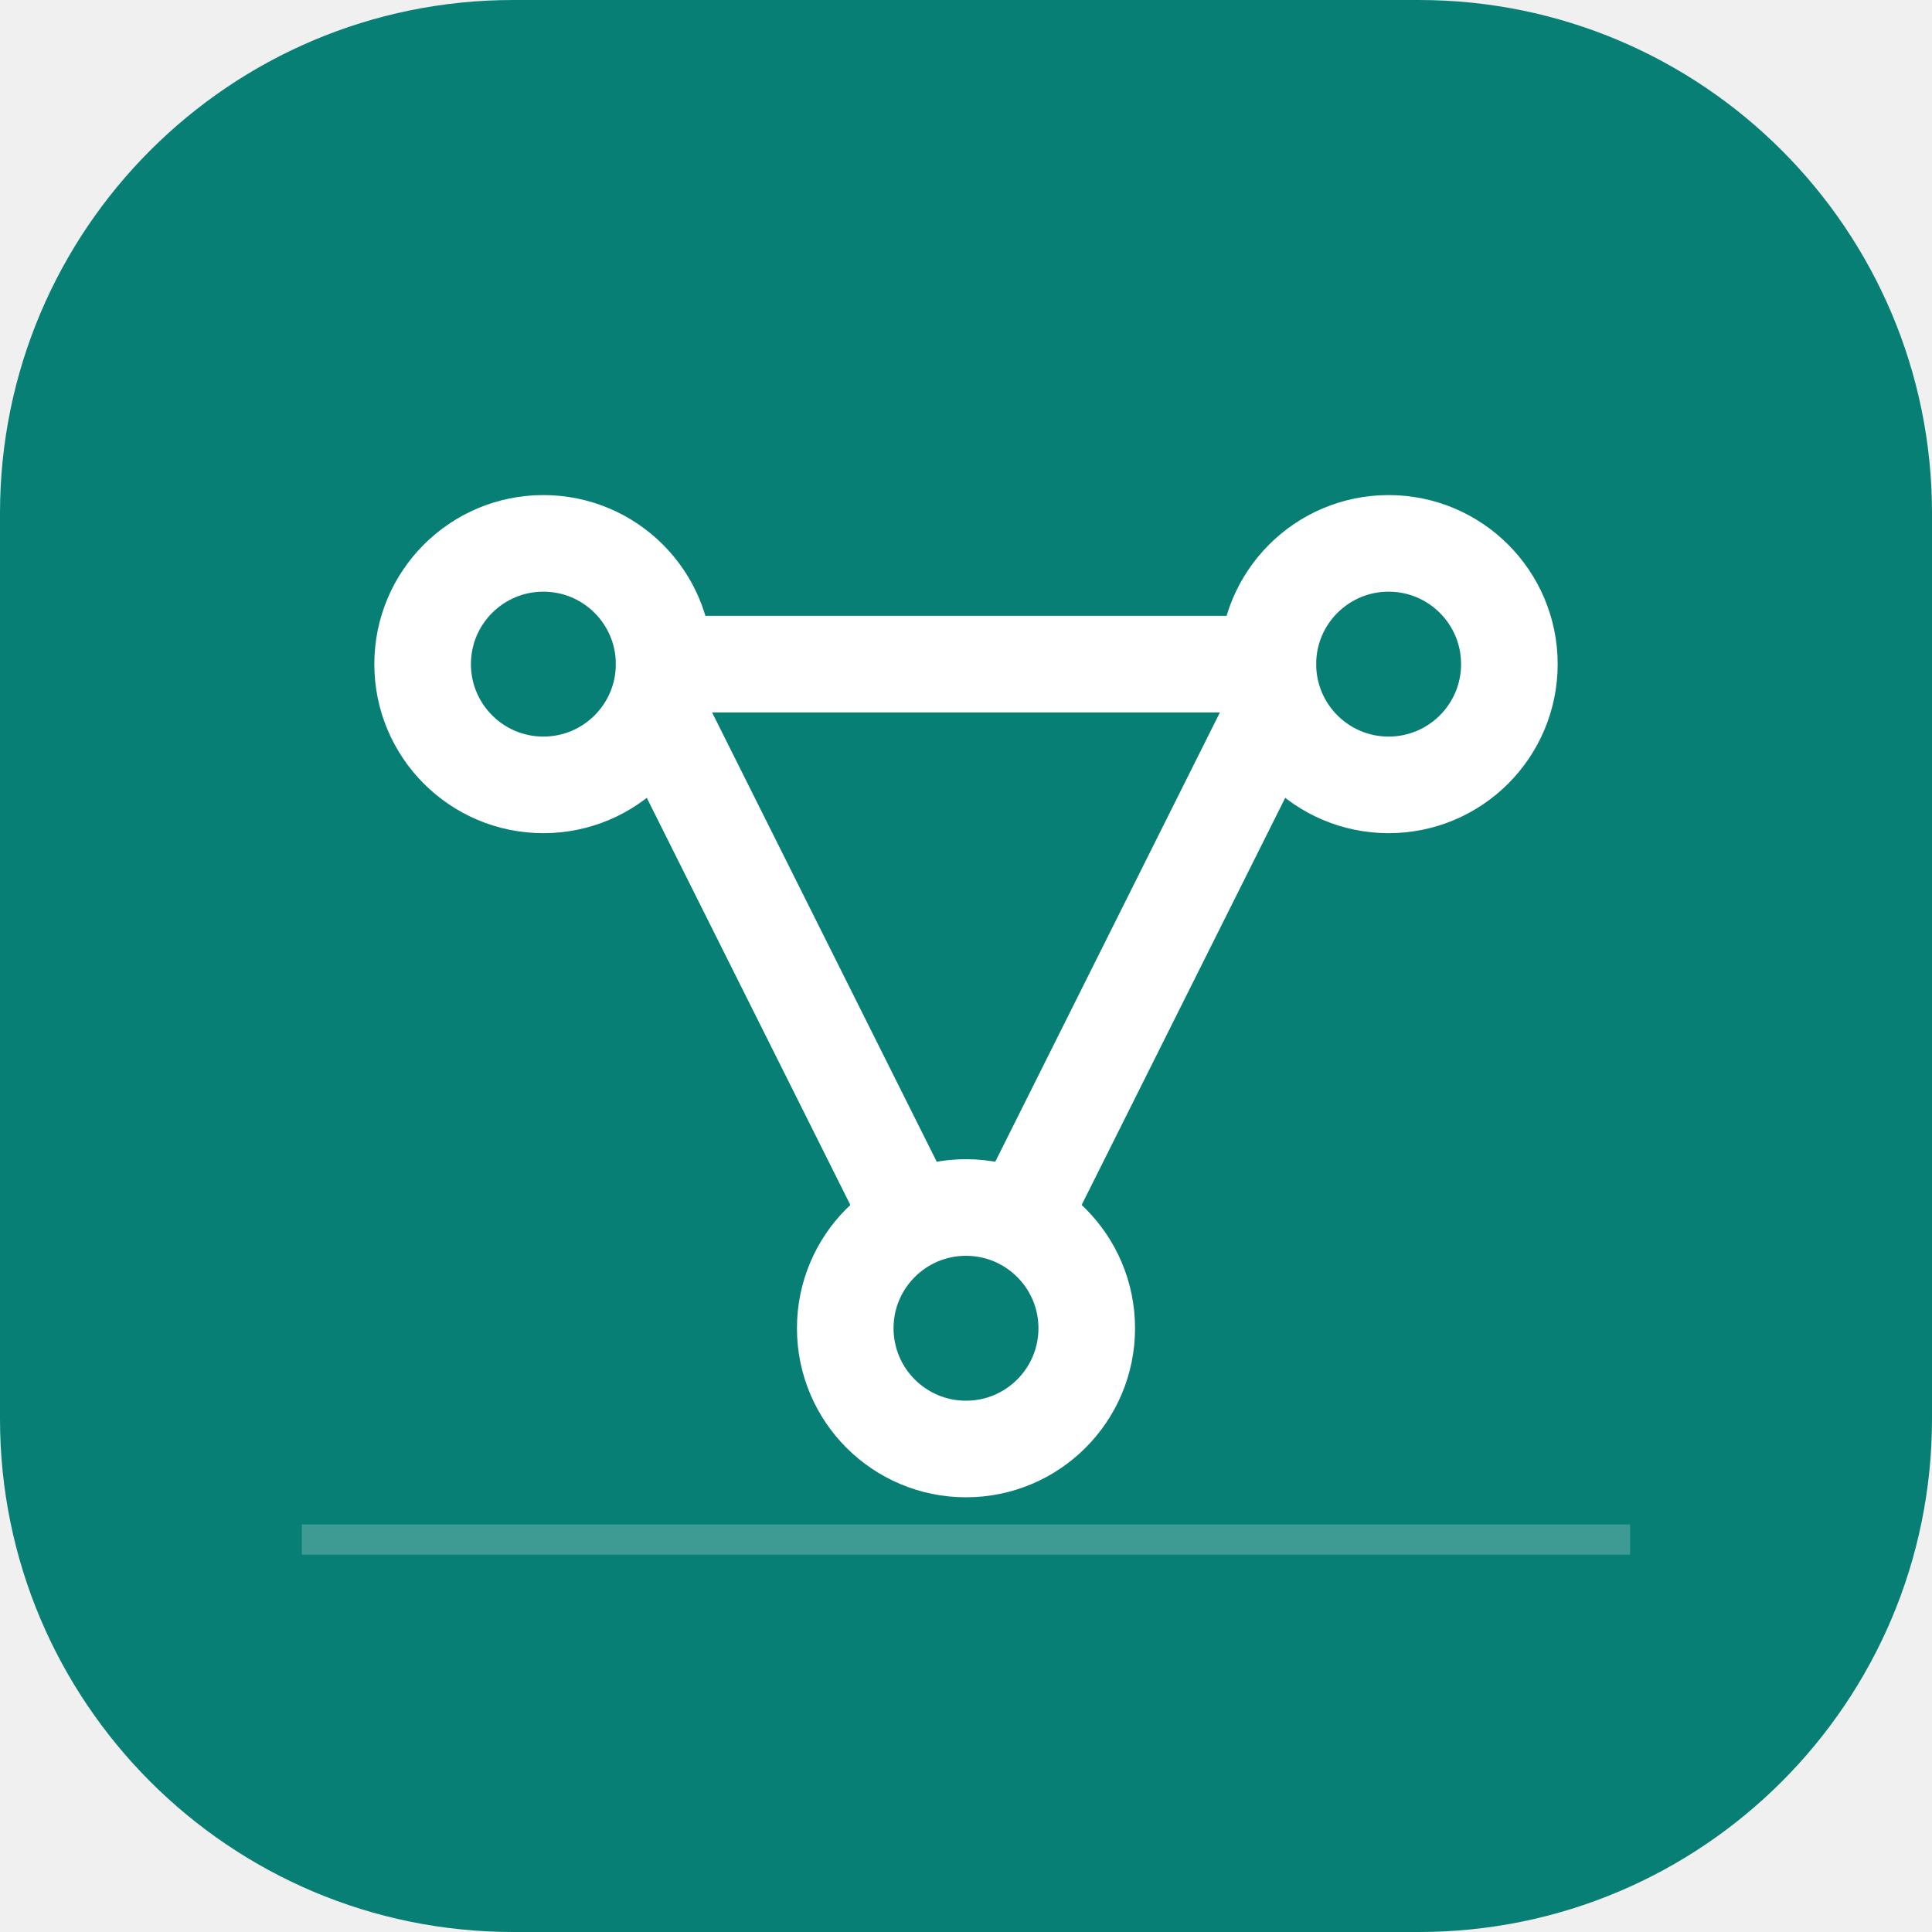
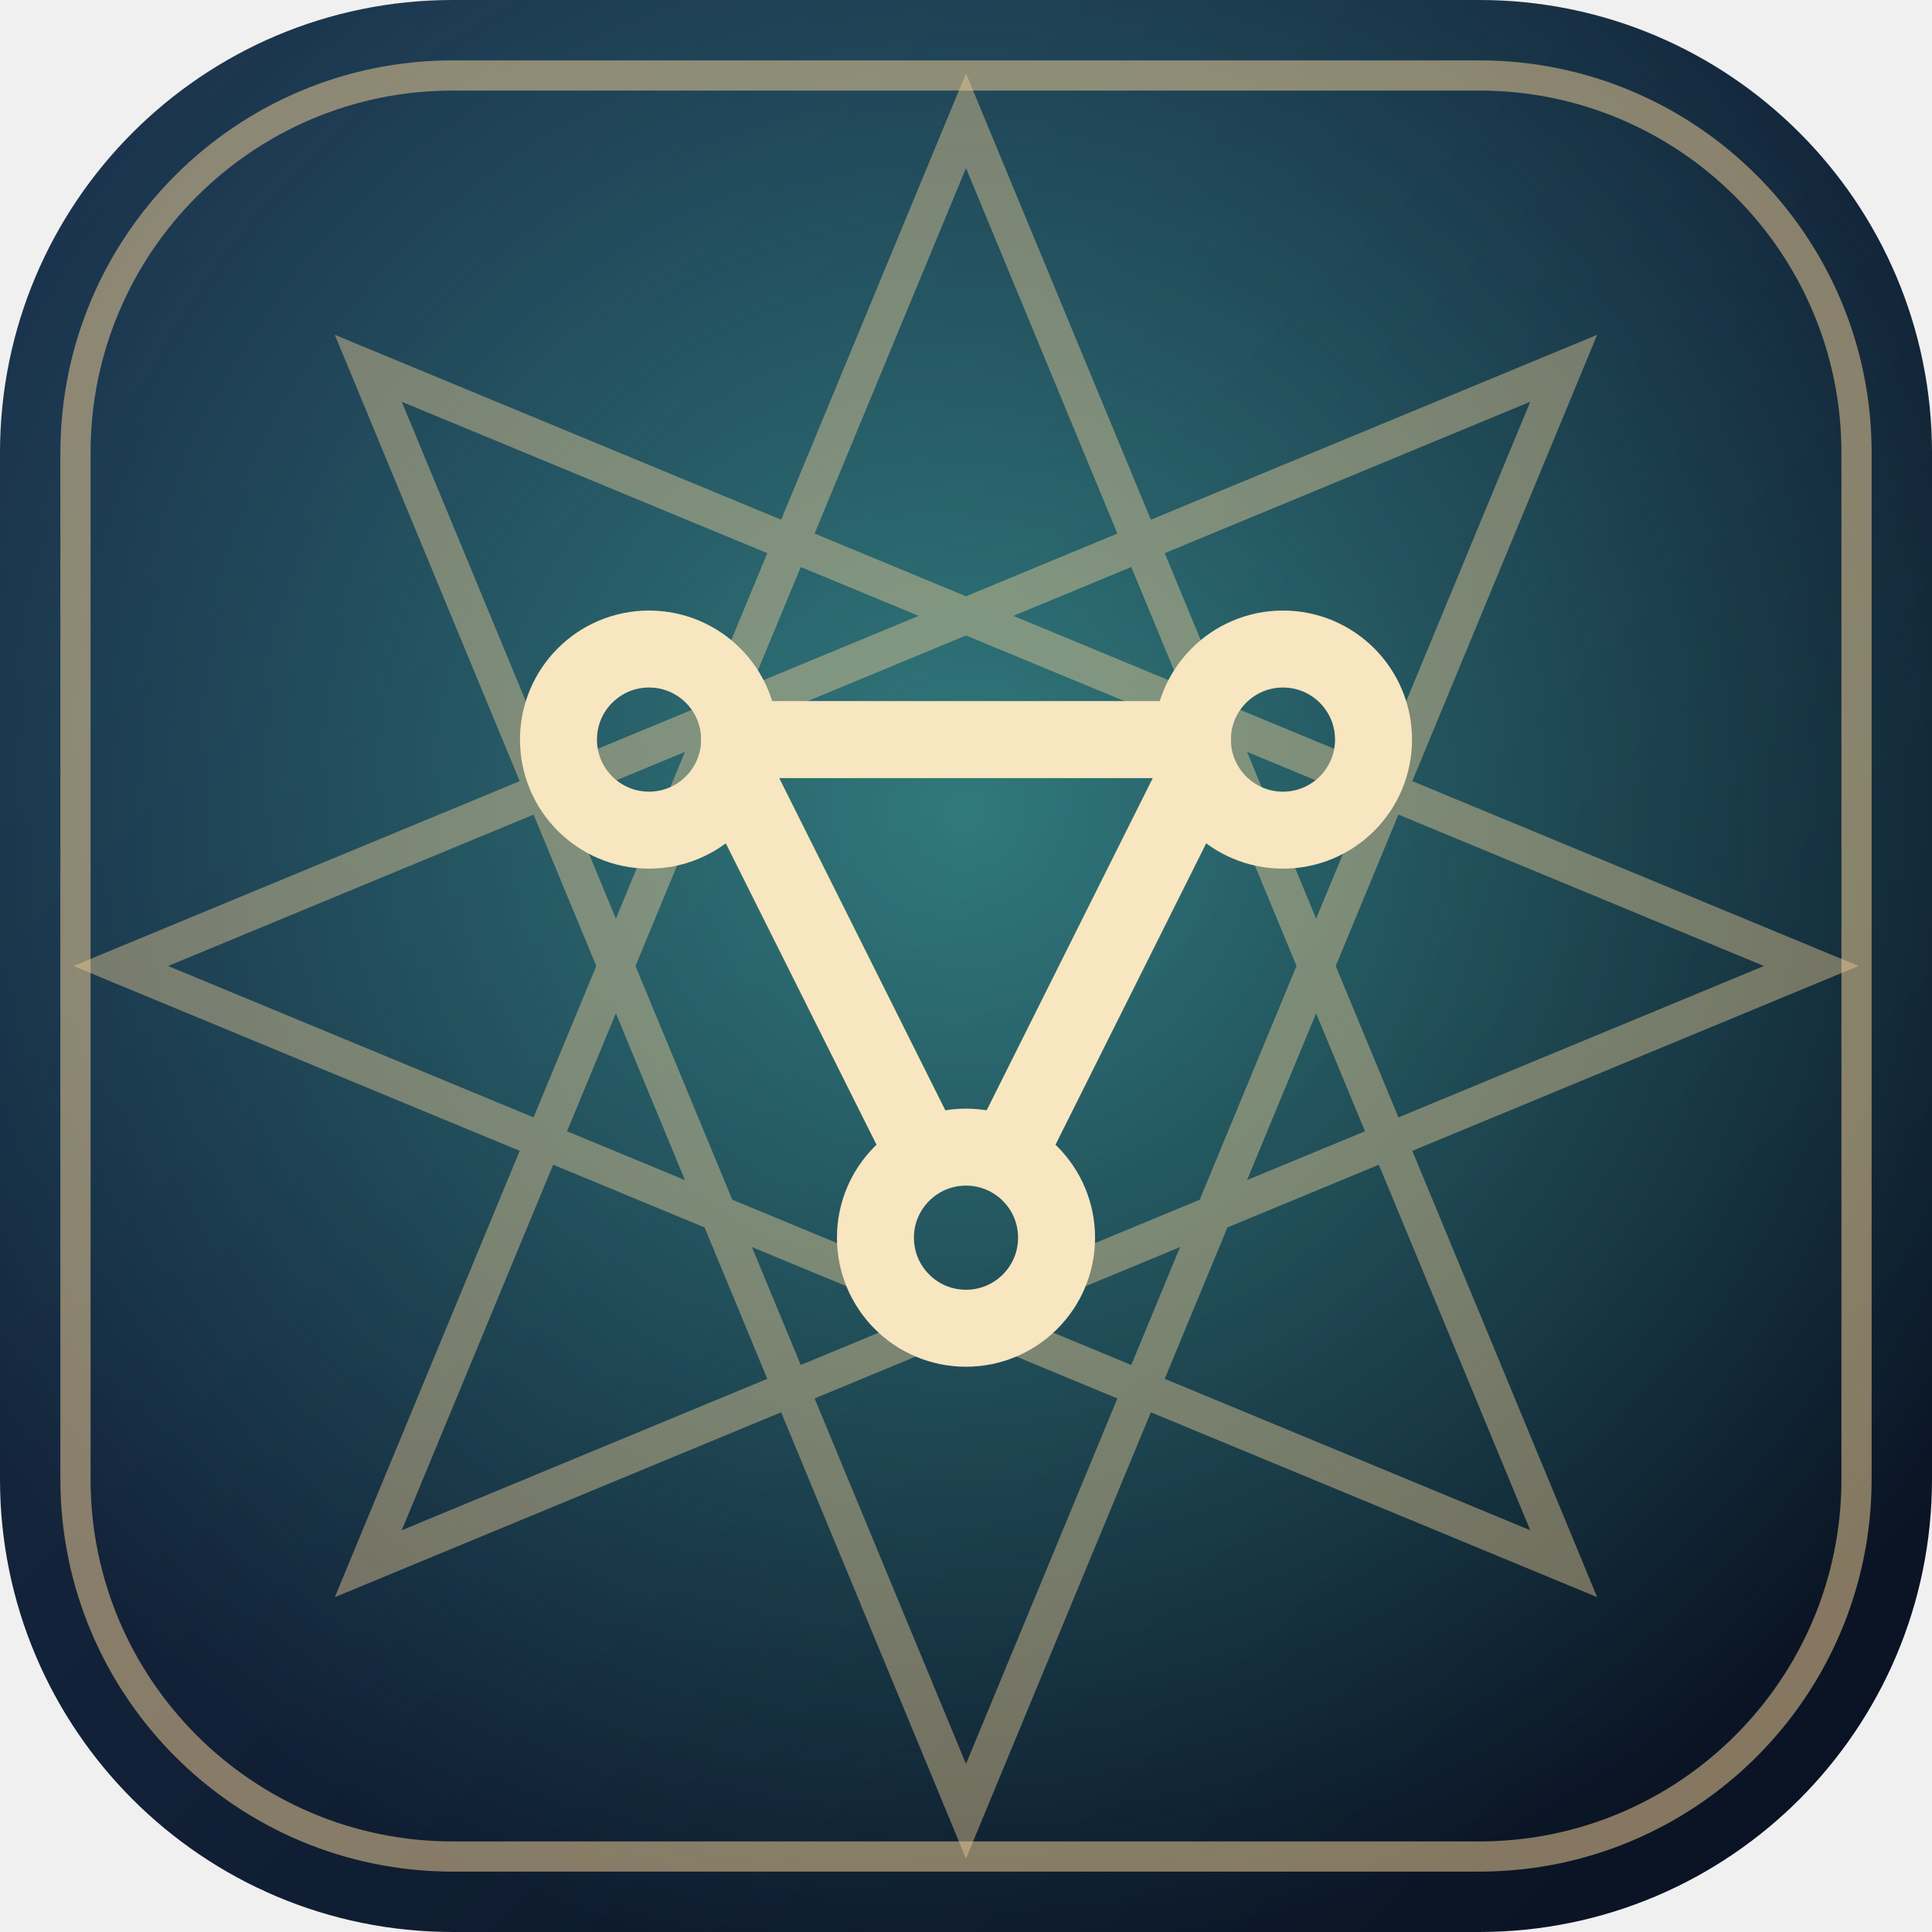
<svg xmlns="http://www.w3.org/2000/svg" viewBox="0 0 64 64" role="img" aria-label="ayah threads logo">
-   <rect width="64" height="64" rx="17" fill="#087f75" />
-   <path d="M10 51h44" stroke="#fff" opacity=".22" />
-   <g transform="translate(8 8) scale(2)" fill="none" stroke="#fff" stroke-width="1.6" stroke-linecap="round" stroke-linejoin="round">
+   <defs>
+     <linearGradient id="b" x1="0" y1="0" x2="1" y2="1">
+       <stop offset="0" stop-color="#1a2f4c" />
+       <stop offset="1" stop-color="#081120" />
+     </linearGradient>
+     <radialGradient id="l" cx=".5" cy=".42" r=".6">
+       <stop offset="0" stop-color="#4fd1bf" stop-opacity=".5" />
+       <stop offset="1" stop-color="#4fd1bf" stop-opacity="0" />
+     </radialGradient>
+   </defs>
+   <rect width="64" height="64" rx="15" fill="url(#b)" />
+   <rect width="64" height="64" rx="15" fill="url(#l)" />
+   <path d="M32 4L51.8 51.8L4 32L51.8 12.2L32 60L12.2 12.2L60 32L12.2 51.8Z" fill="none" stroke="#e9c992" stroke-width="1.2" opacity=".45" />
+   <rect x="2.5" y="2.5" width="59" height="59" rx="12.5" fill="none" stroke="#e9c992" stroke-opacity=".55" />
+   <g transform="translate(14 14) scale(1.5)" fill="none" stroke="#f7e6c0" stroke-width="1.7" stroke-linecap="round" stroke-linejoin="round">
    <circle cx="5" cy="7" r="2" />
    <circle cx="19" cy="7" r="2" />
    <circle cx="12" cy="18" r="2" />
    <path d="m7 8 4 8m6-8-4 8M7 7h10" />
  </g>
</svg>
